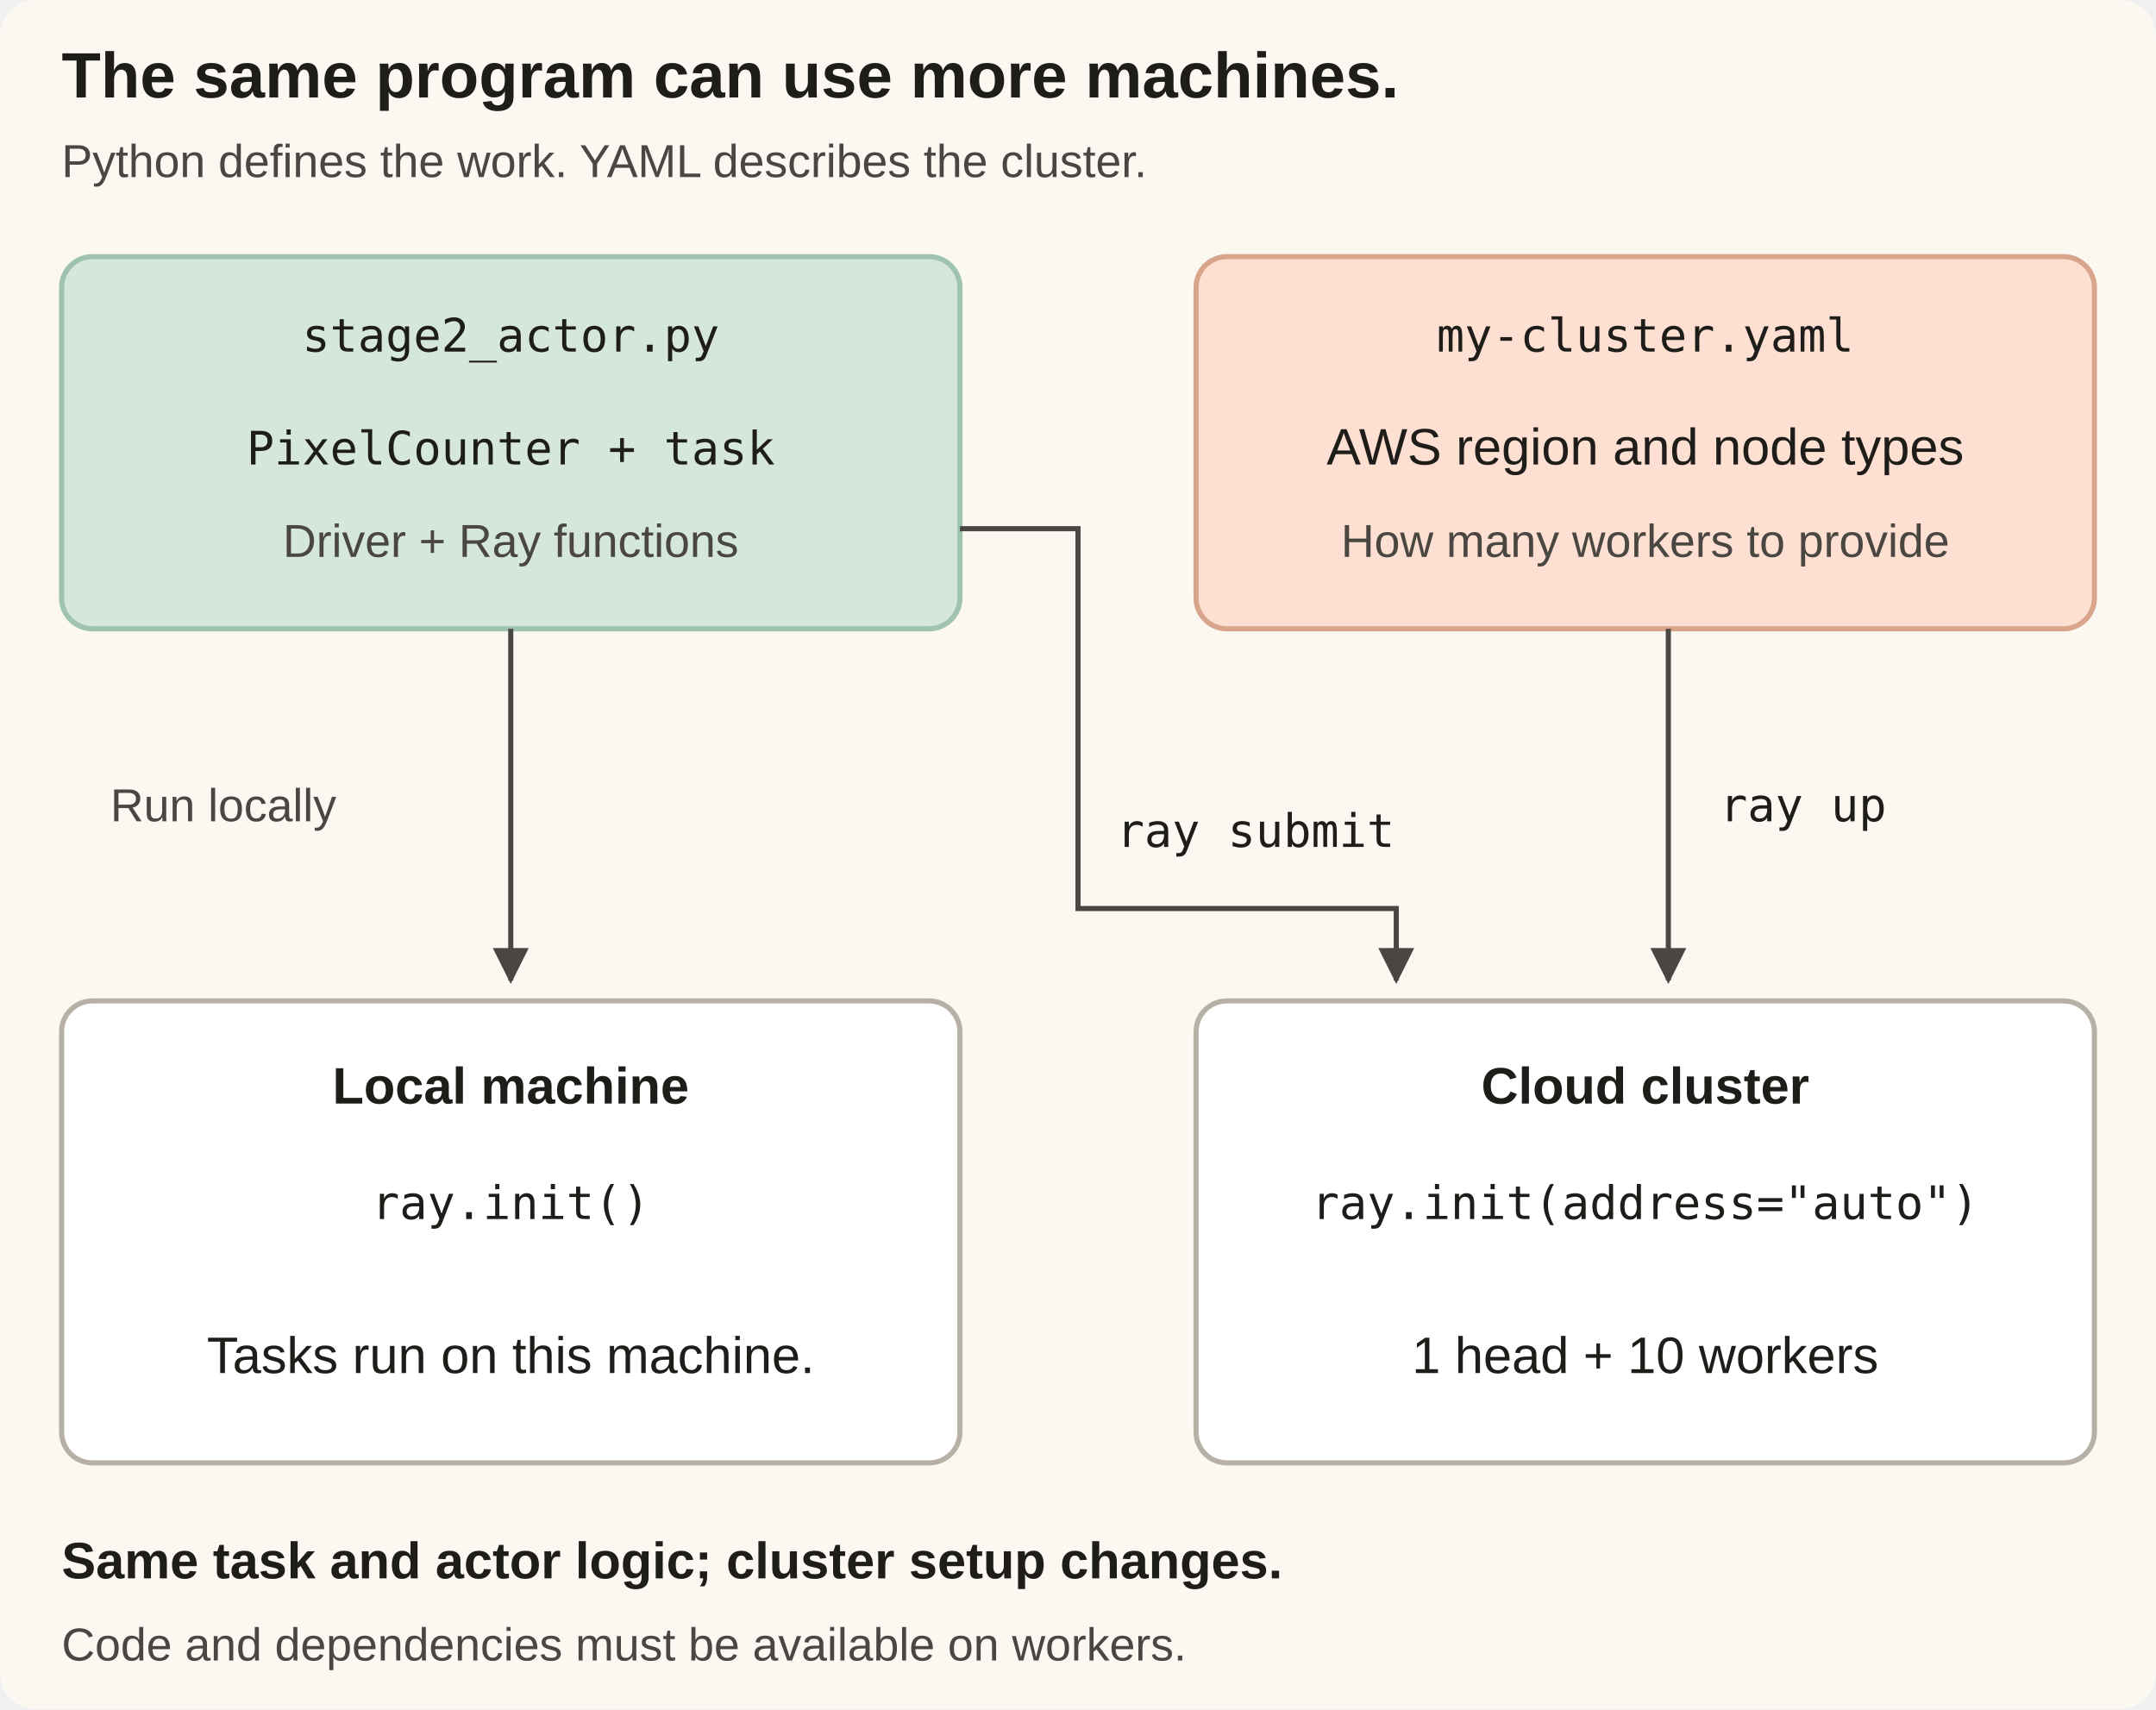
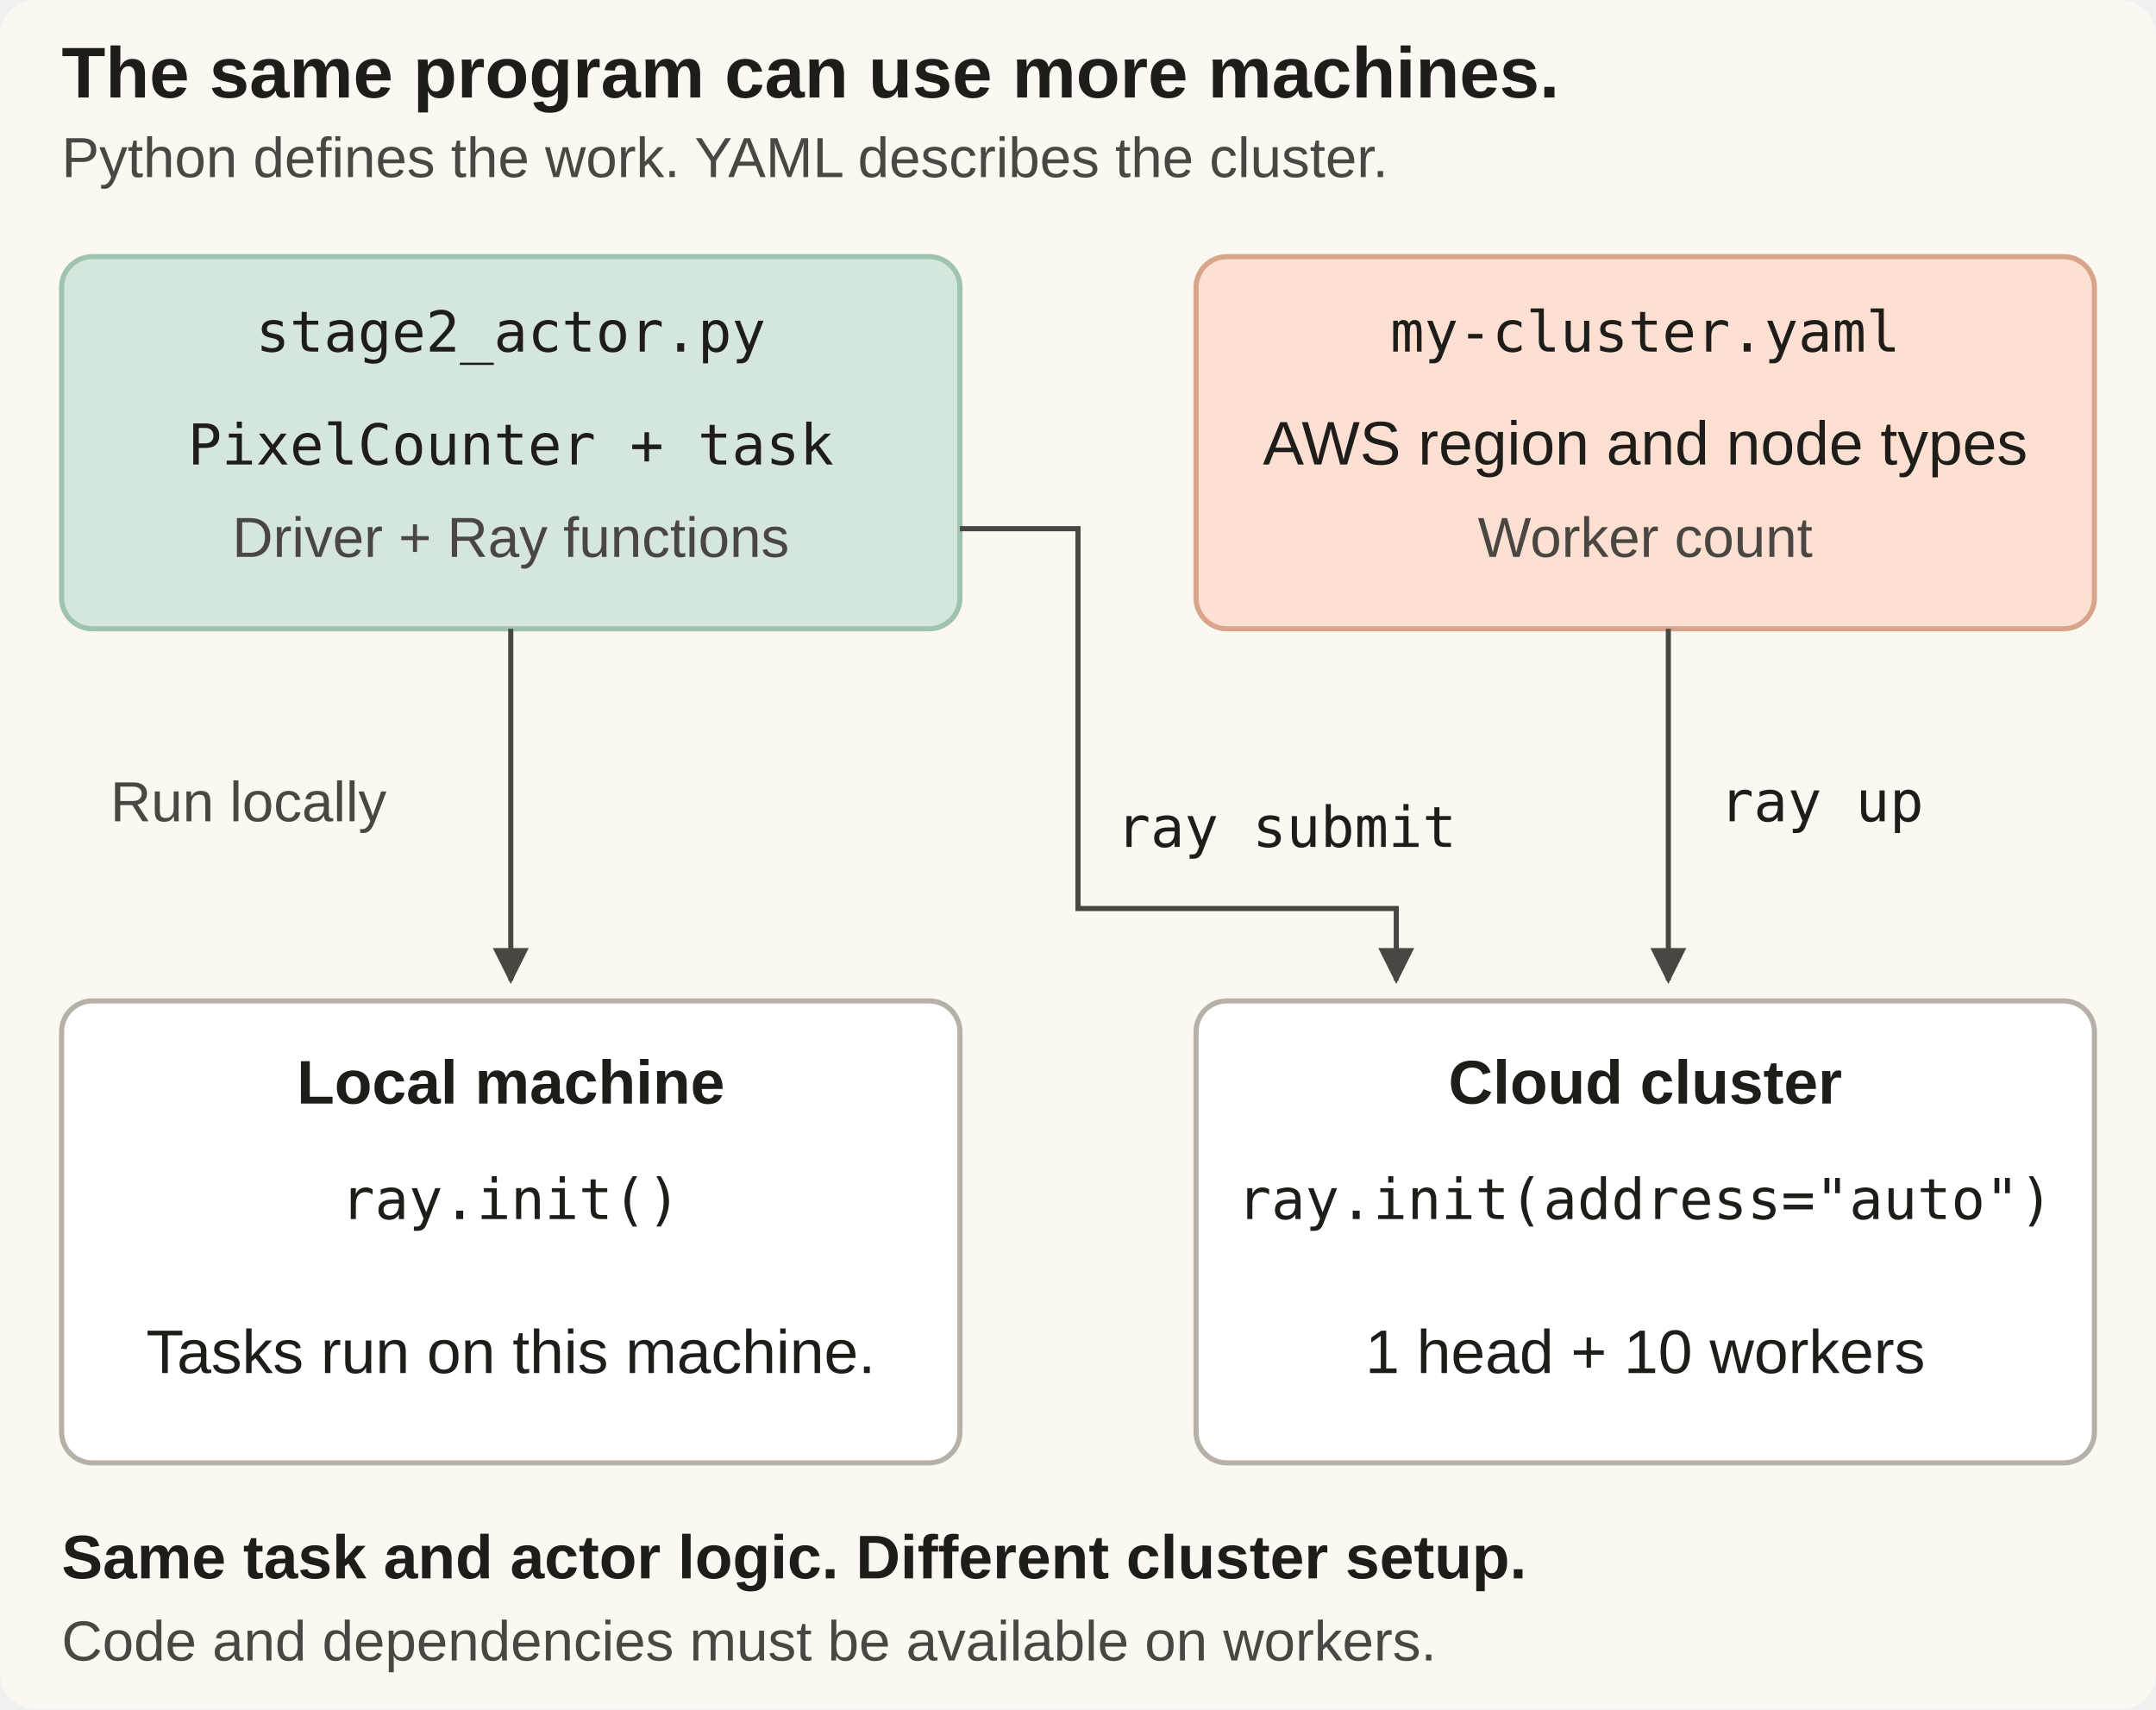
<svg xmlns="http://www.w3.org/2000/svg" width="840" height="666" viewBox="0 0 840 666" role="img" aria-labelledby="title desc">
  <defs>
    <marker id="arrow" viewBox="0 0 10 10" refX="9" refY="5" markerWidth="7" markerHeight="7" orient="auto-start-reverse">
      <path d="M0 0 10 5 0 10Z" fill="#4a4742" />
    </marker>
-     <style>text{font-family:Arial,sans-serif;fill:#1f1d1a;font-size:20px}.heading{font-size:25px;font-weight:700}.small{font-size:18px;fill:#4a4742}.label{font-weight:700}.line{fill:none;stroke:#4a4742;stroke-width:2;marker-end:url(#arrow)}.code{font-family:Menlo,Consolas,monospace;font-size:18px}</style>
+     <style>text{font-family:Arial,sans-serif;fill:#1f1d1a;font-size:24px}.heading{font-size:28px;font-weight:700}.small{font-size:22px;fill:#4a4742}.label{font-weight:700}.line{fill:none;stroke:#4a4742;stroke-width:2;marker-end:url(#arrow)}.code{font-family:Menlo,Consolas,monospace;font-size:22px}</style>
  </defs>
  <rect width="840" height="666" rx="14" fill="#fbf8f2" />
  <text x="24" y="38" class="heading">The same program can use more machines.</text>
  <text x="24" y="69" class="small">Python defines the work. YAML describes the cluster.</text>
  <rect x="24" y="100" width="350" height="145" rx="12" fill="#d5e6dc" stroke="#9ec3ae" stroke-width="2" />
  <text x="199" y="137" text-anchor="middle" class="code">stage2_actor.py</text>
  <text x="199" y="181" text-anchor="middle" class="code">PixelCounter + task</text>
  <text x="199" y="217" text-anchor="middle" class="small">Driver + Ray functions</text>
  <rect x="466" y="100" width="350" height="145" rx="12" fill="#fde0d2" stroke="#d8a48a" stroke-width="2" />
  <text x="641" y="137" text-anchor="middle" class="code">my-cluster.yaml</text>
  <text x="641" y="181" text-anchor="middle">AWS region and node types</text>
-   <text x="641" y="217" text-anchor="middle" class="small">How many workers to provide</text>
+   <text x="641" y="217" text-anchor="middle" class="small">Worker count</text>
  <path d="M199 245V382" class="line" />
  <text x="43" y="320" class="small">Run locally</text>
  <path d="M374 206H420V354H544V382" class="line" />
  <text x="435" y="330" class="code">ray submit</text>
  <path d="M650 245V382" class="line" />
  <text x="670" y="320" class="code">ray up</text>
  <rect x="24" y="390" width="350" height="180" rx="12" fill="#fff" stroke="#b6b0a6" stroke-width="2" />
  <text x="199" y="430" text-anchor="middle" class="label">Local machine</text>
  <text x="199" y="475" text-anchor="middle" class="code">ray.init()</text>
  <text x="199" y="535" text-anchor="middle">Tasks run on this machine.</text>
  <rect x="466" y="390" width="350" height="180" rx="12" fill="#fff" stroke="#b6b0a6" stroke-width="2" />
  <text x="641" y="430" text-anchor="middle" class="label">Cloud cluster</text>
  <text x="641" y="475" text-anchor="middle" class="code">ray.init(address="auto")</text>
  <text x="641" y="535" text-anchor="middle">1 head + 10 workers</text>
-   <text x="24" y="615" class="label">Same task and actor logic; cluster setup changes.</text>
+   <text x="24" y="615" class="label">Same task and actor logic. Different cluster setup.</text>
  <text x="24" y="647" class="small">Code and dependencies must be available on workers.</text>
</svg>
